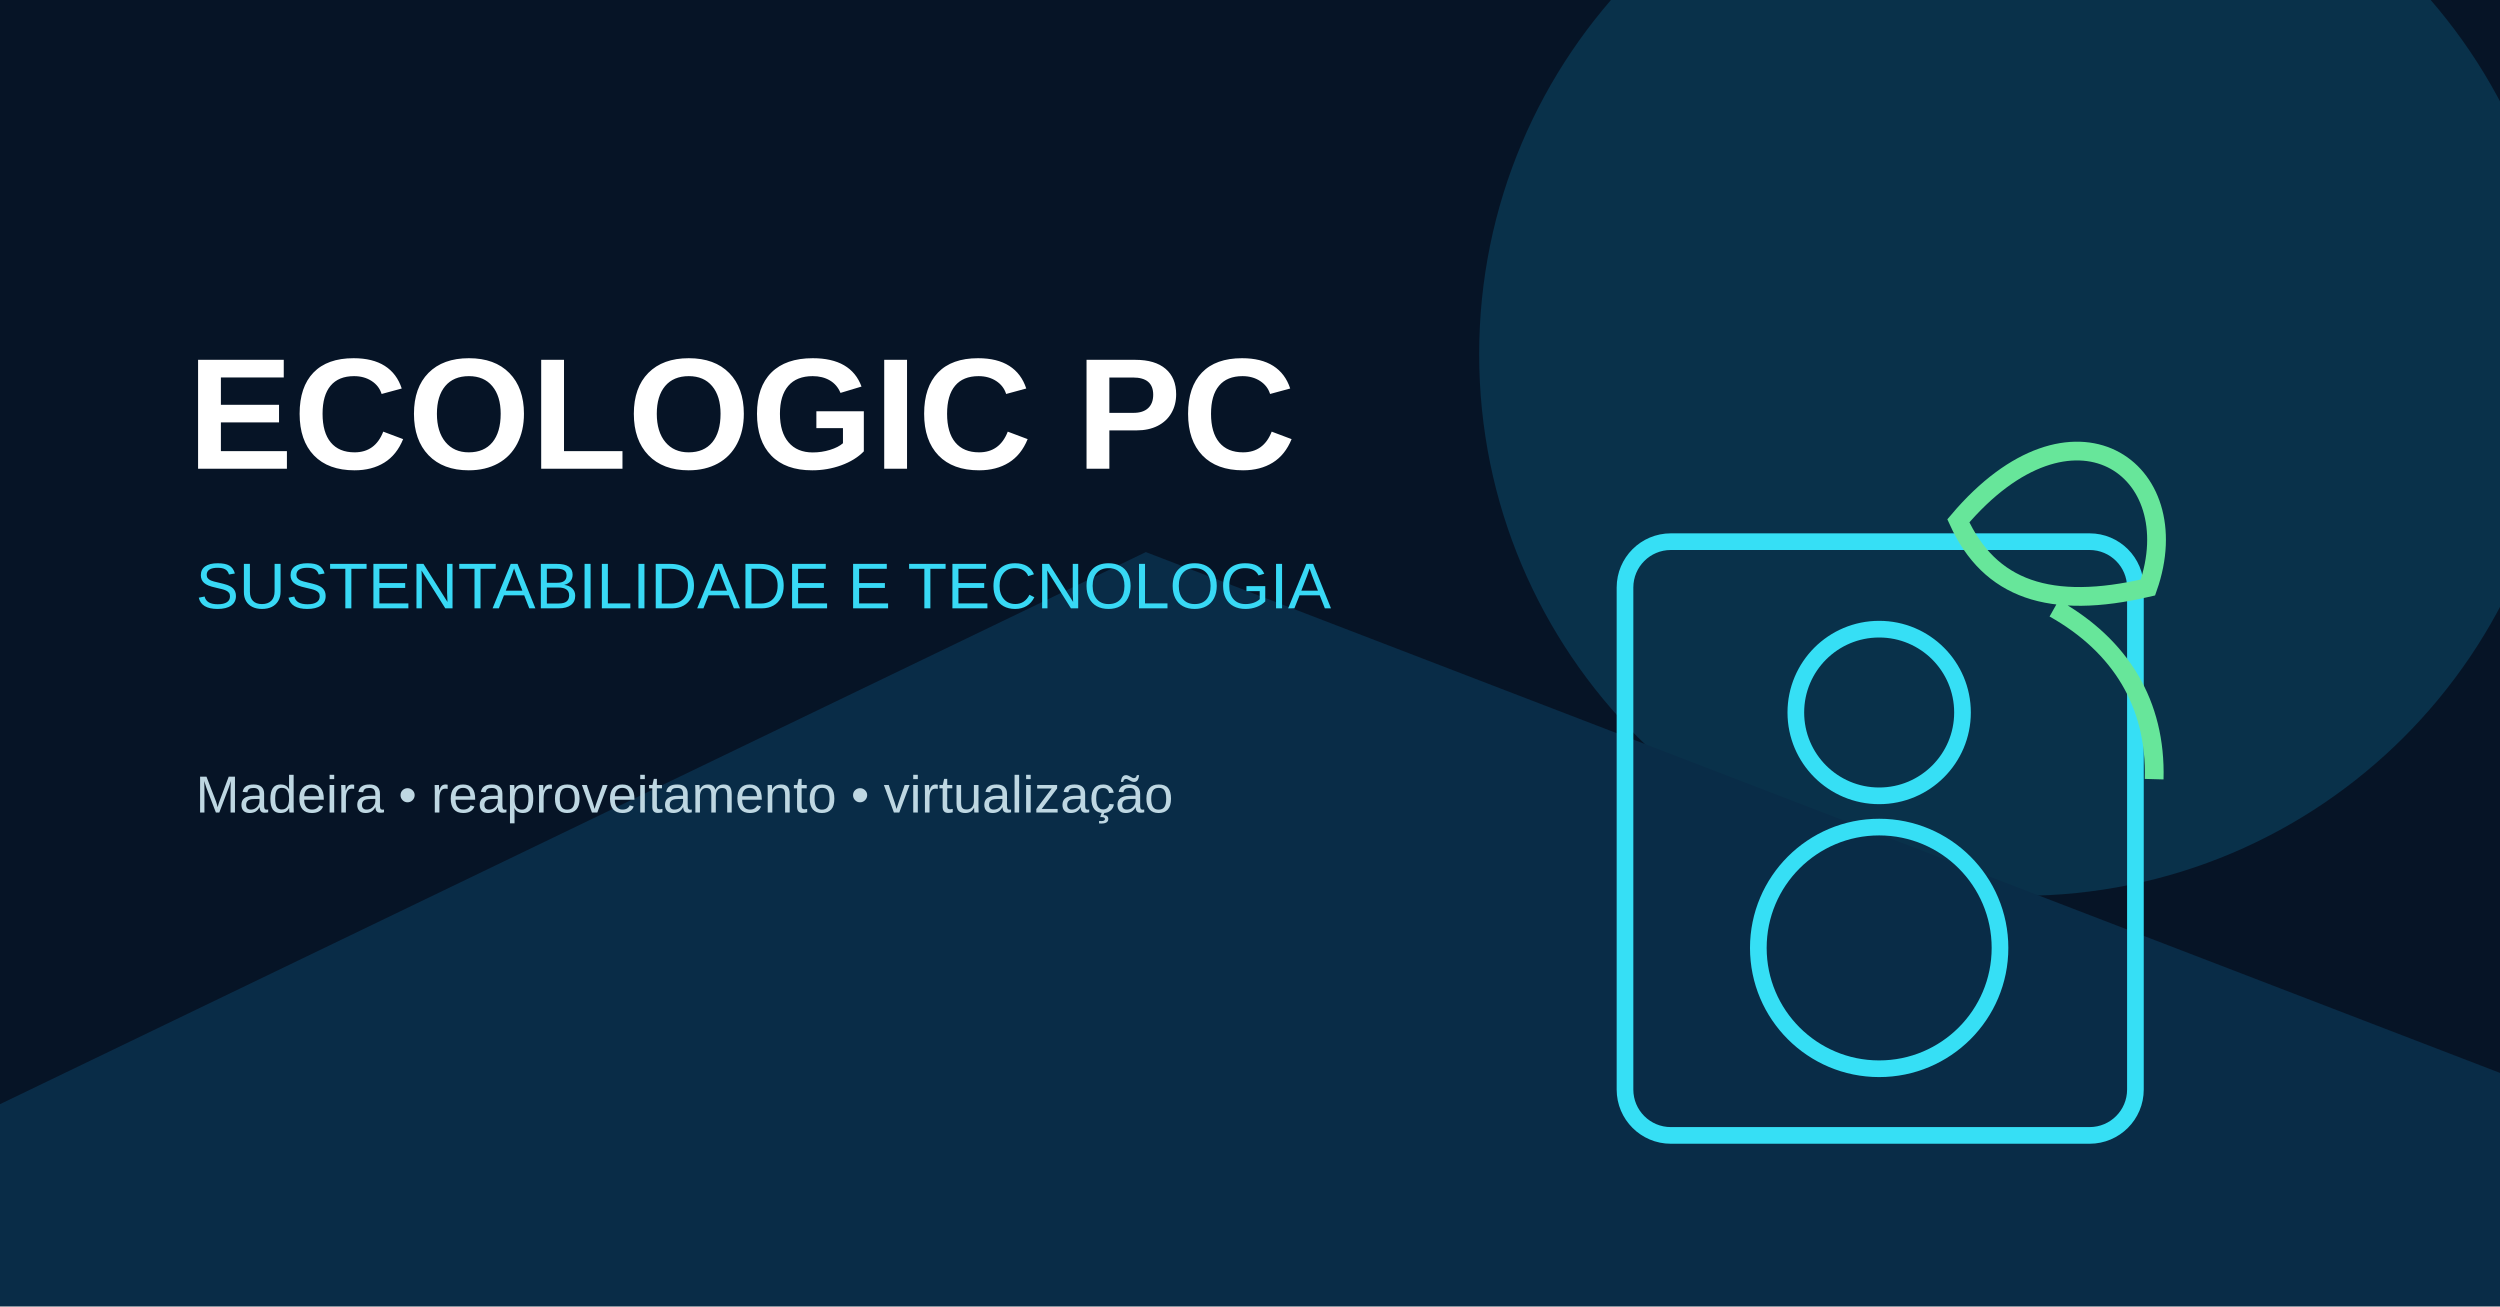
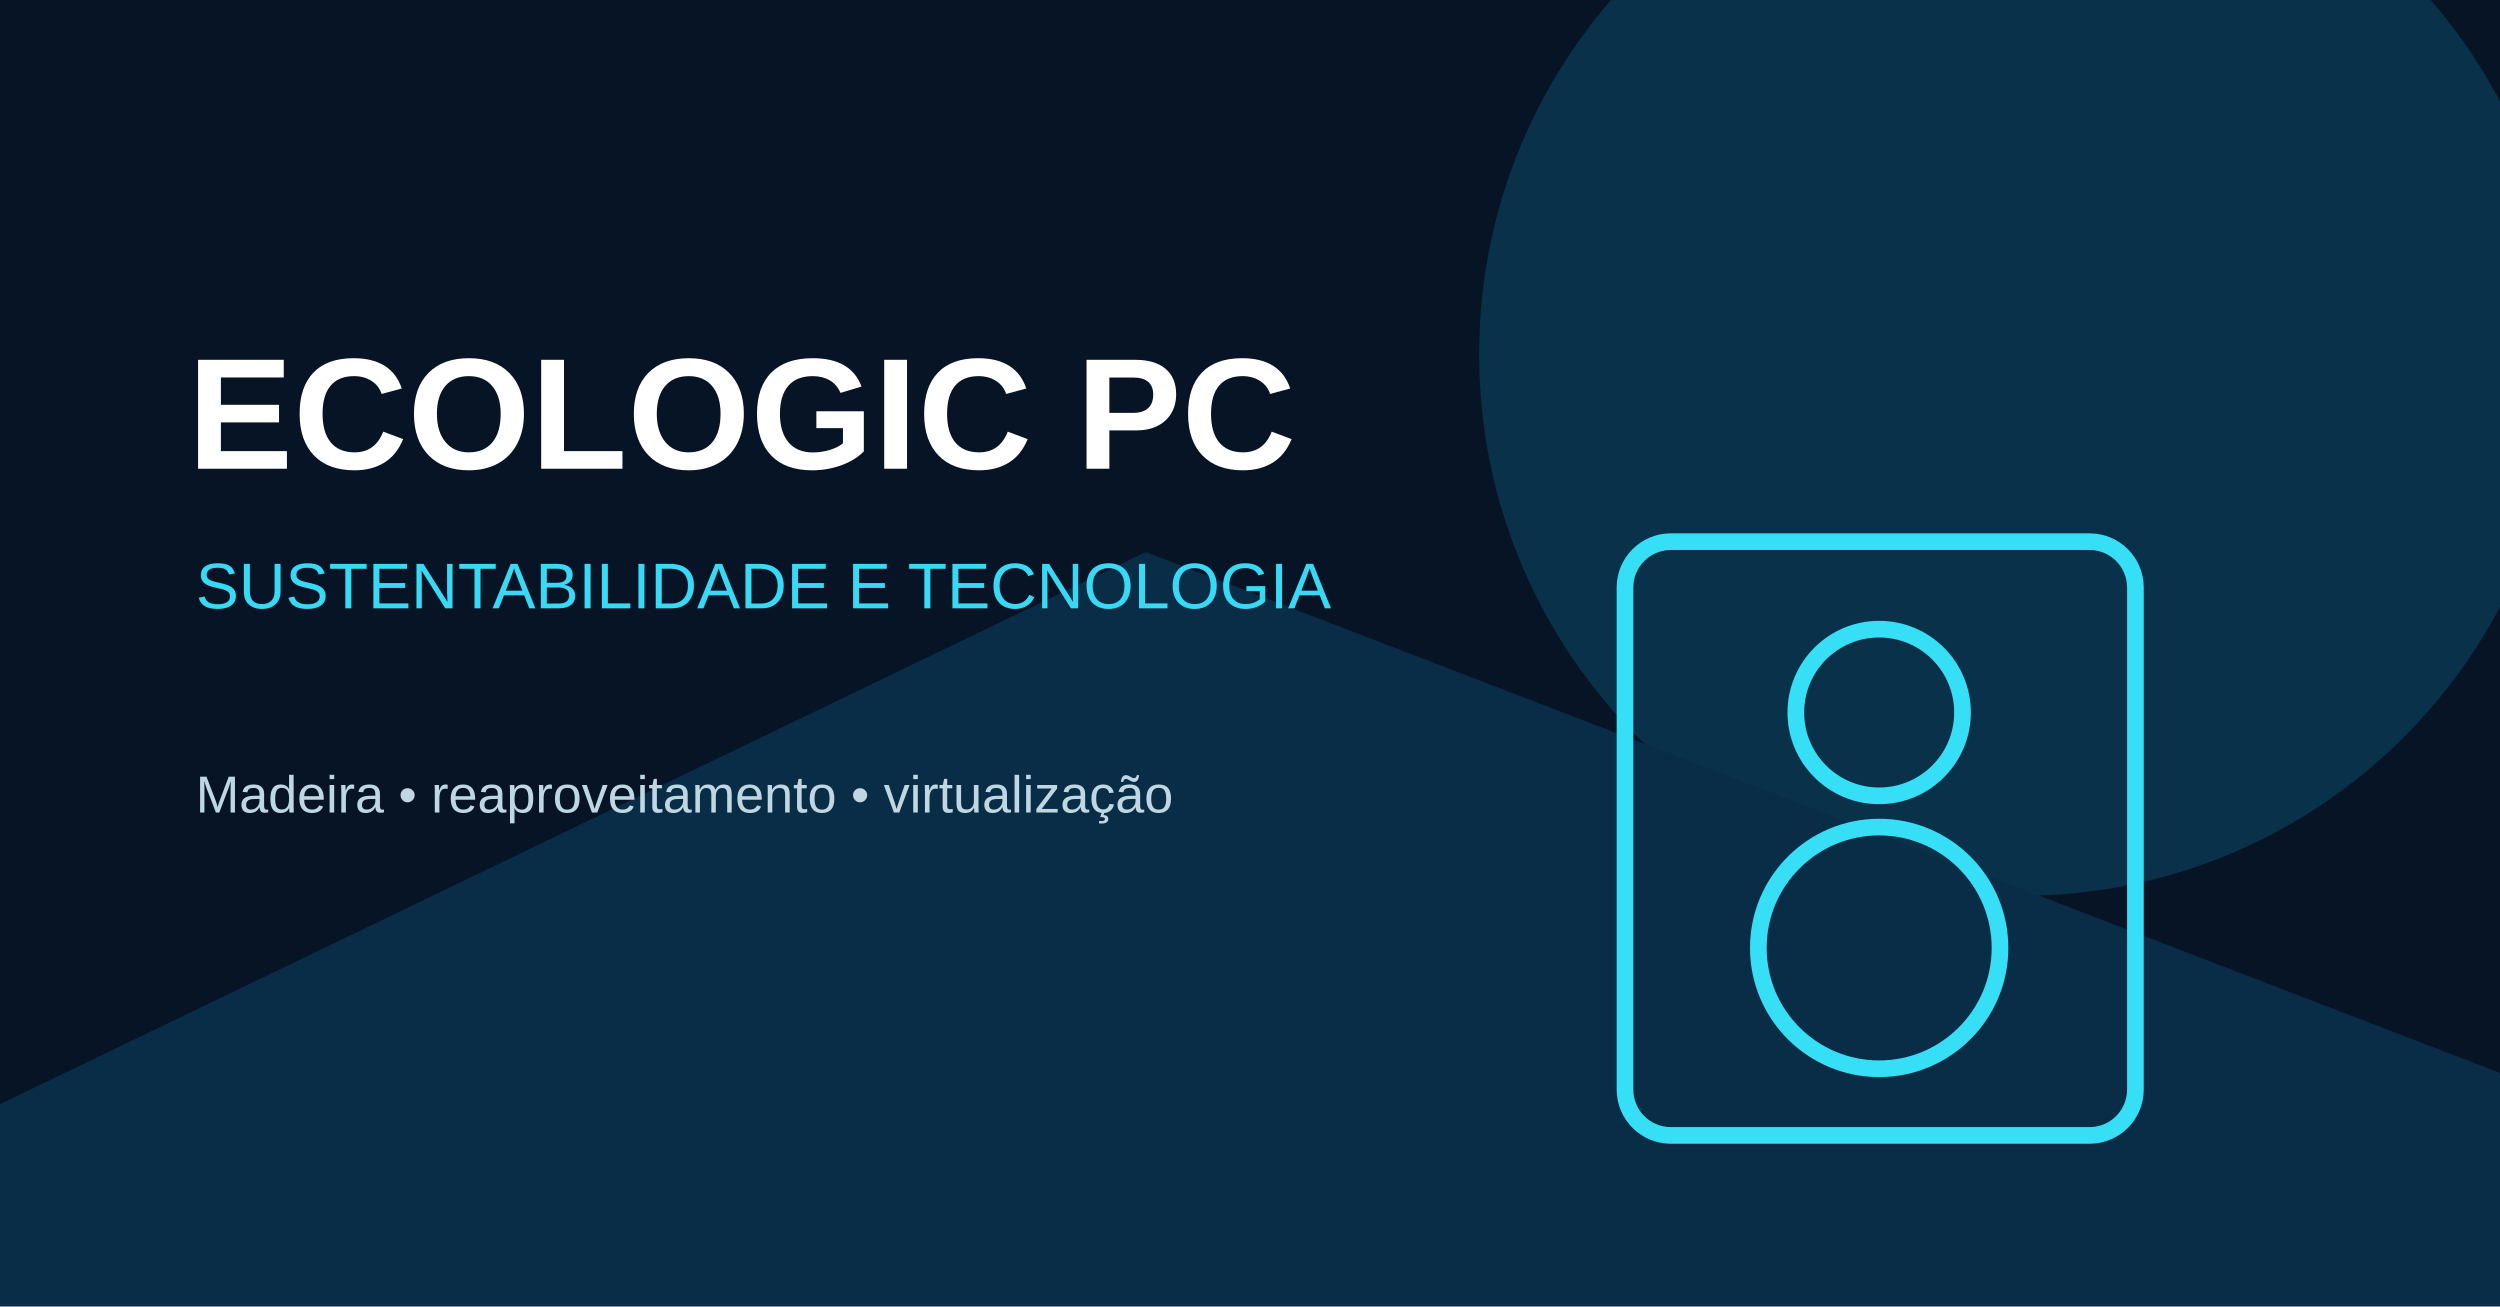
<svg xmlns="http://www.w3.org/2000/svg" width="1200" height="627" viewBox="0 0 1200 627">
  <rect width="1200" height="627" fill="#061426" />
  <circle cx="970" cy="170" r="260" fill="#0b4968" opacity=".55" />
  <path d="M0 530L550 265l650 250v112H0z" fill="#092c47" />
  <text x="90" y="225" fill="#fff" font-family="Arial" font-size="76" font-weight="700">ECOLOGIC PC</text>
  <text x="94" y="292" fill="#38d9f5" font-family="Arial" font-size="31">SUSTENTABILIDADE E TECNOLOGIA</text>
  <g transform="translate(780 260)" fill="none" stroke="#36dff5" stroke-width="8">
    <rect width="245" height="285" rx="22" />
    <circle cx="122" cy="82" r="40" />
    <circle cx="122" cy="195" r="58" />
  </g>
-   <path d="M940 250c55-65 111-25 91 32-47 11-76 1-91-32zm46 42c32 18 49 46 48 82" fill="none" stroke="#67e69a" stroke-width="9" />
  <text x="94" y="390" fill="#bed7e2" font-family="Arial" font-size="25">Madeira • reaproveitamento • virtualização</text>
</svg>
